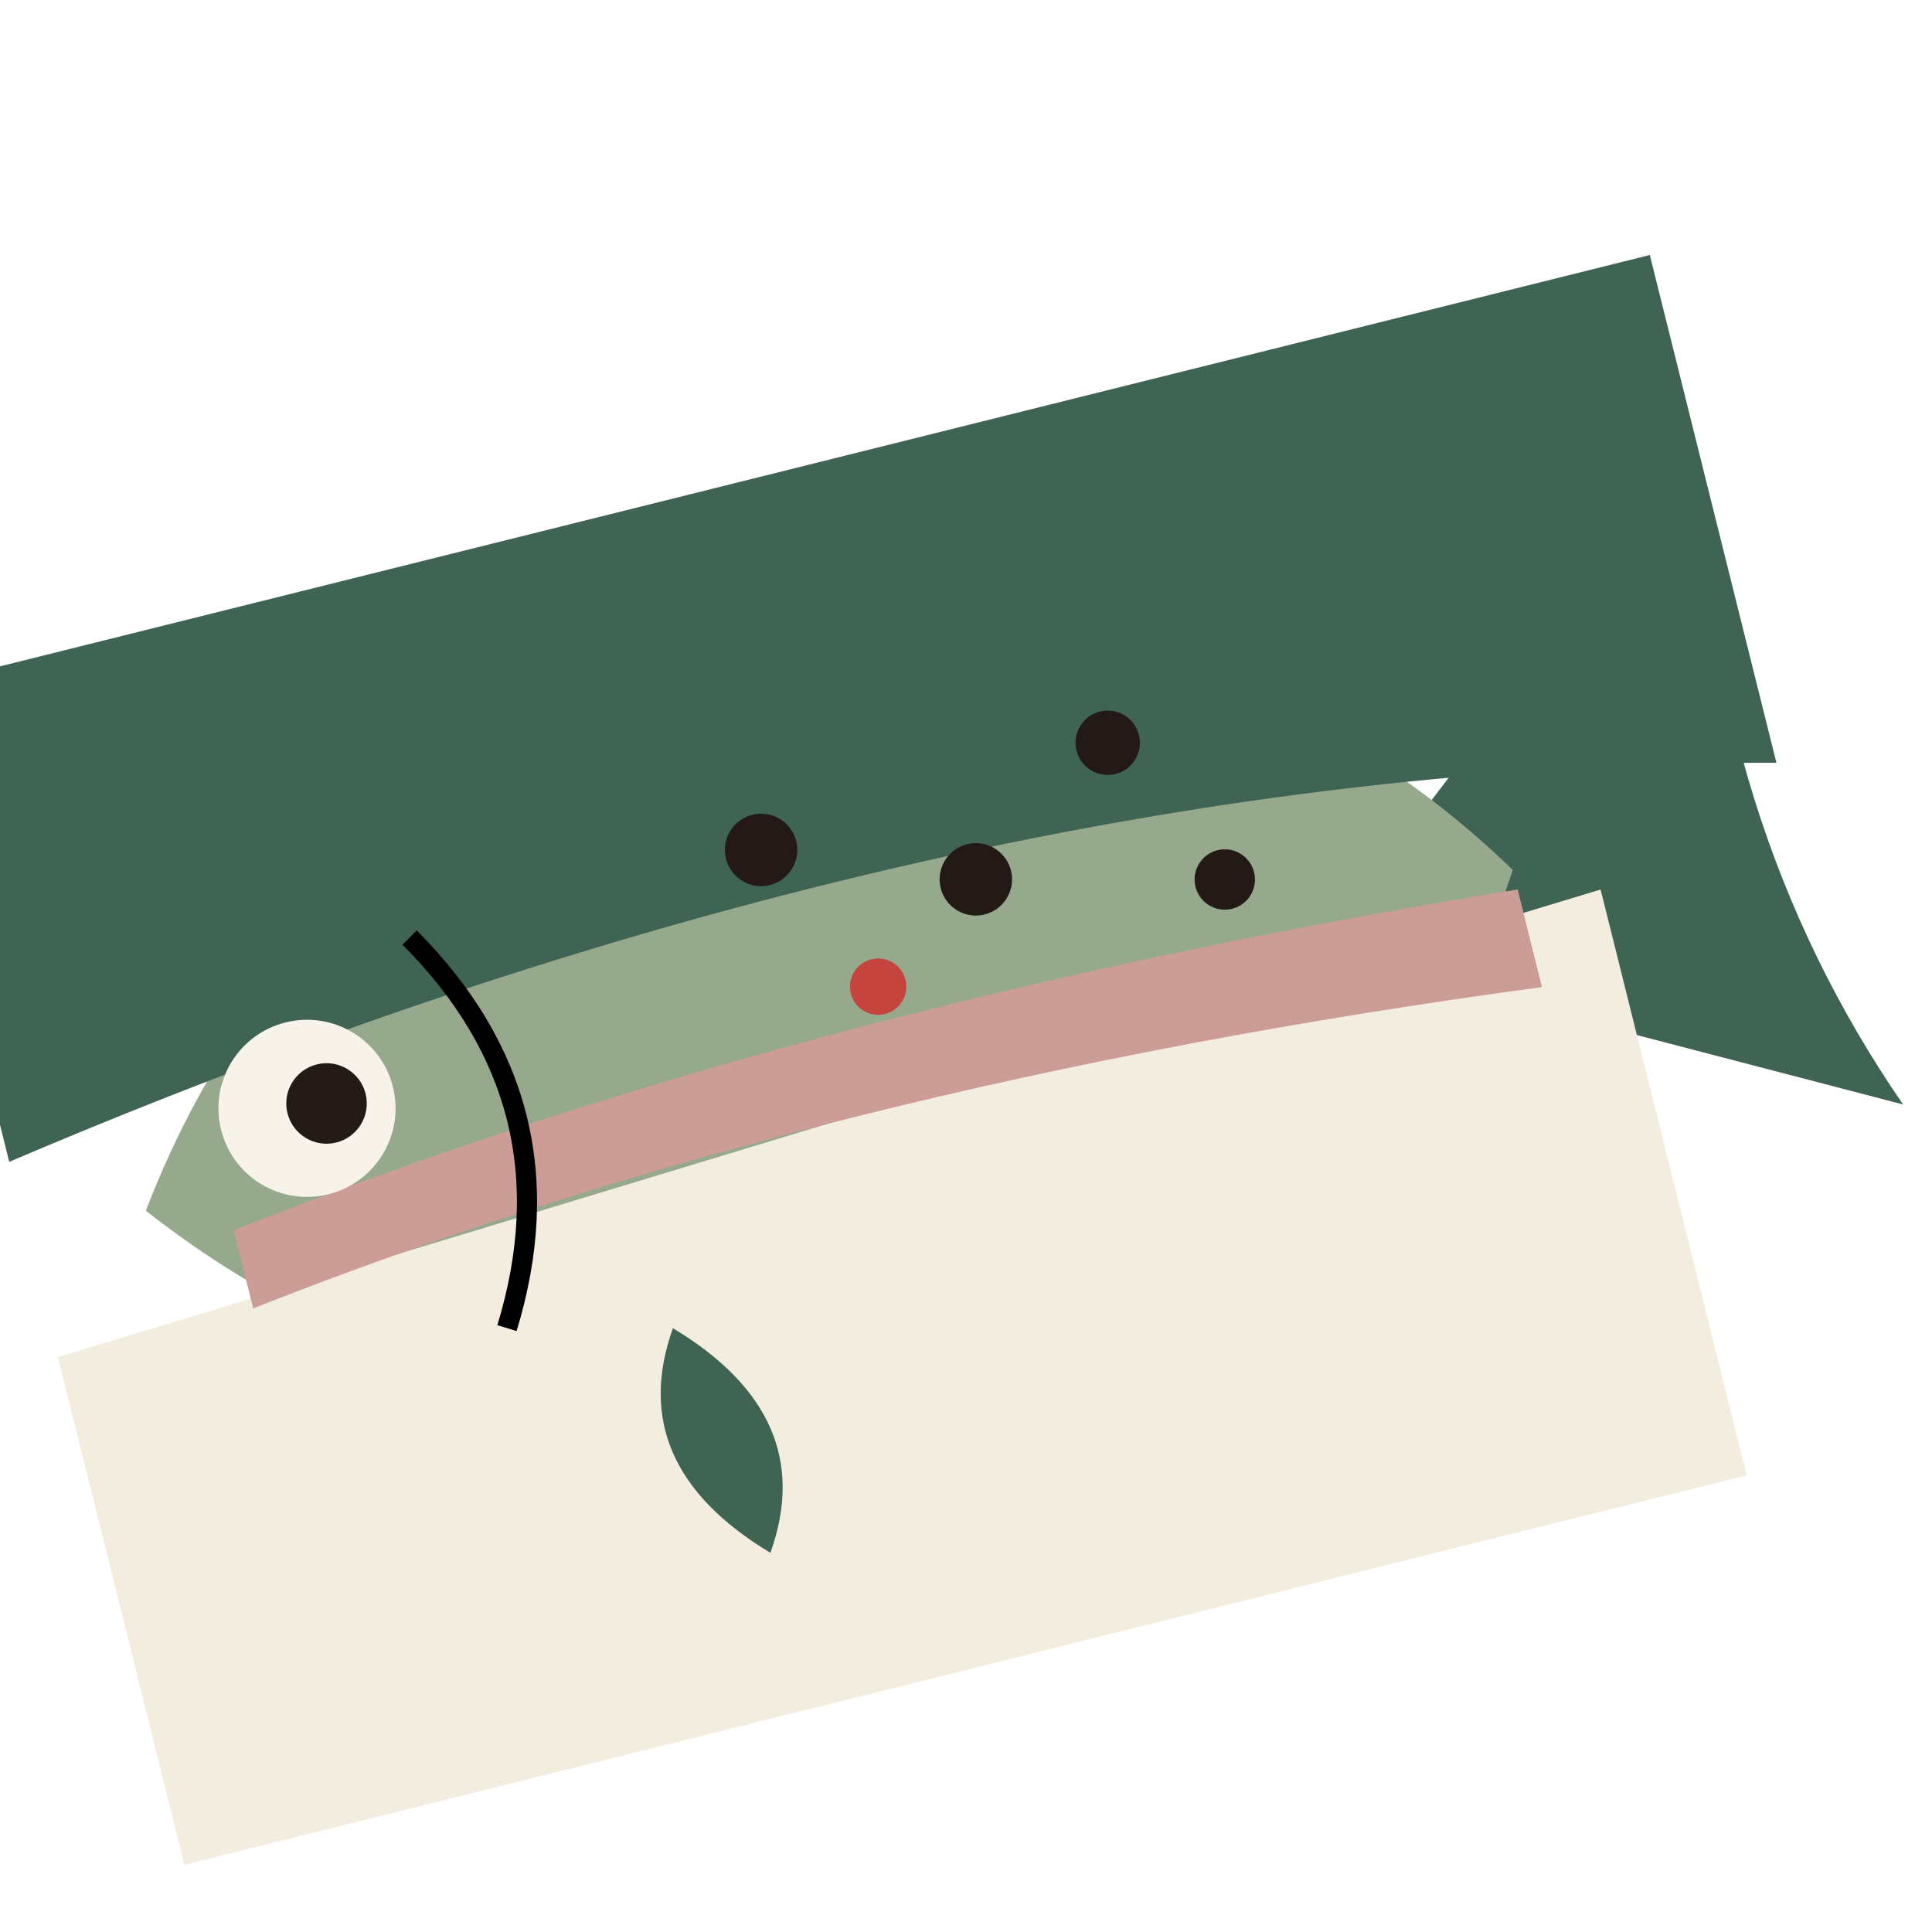
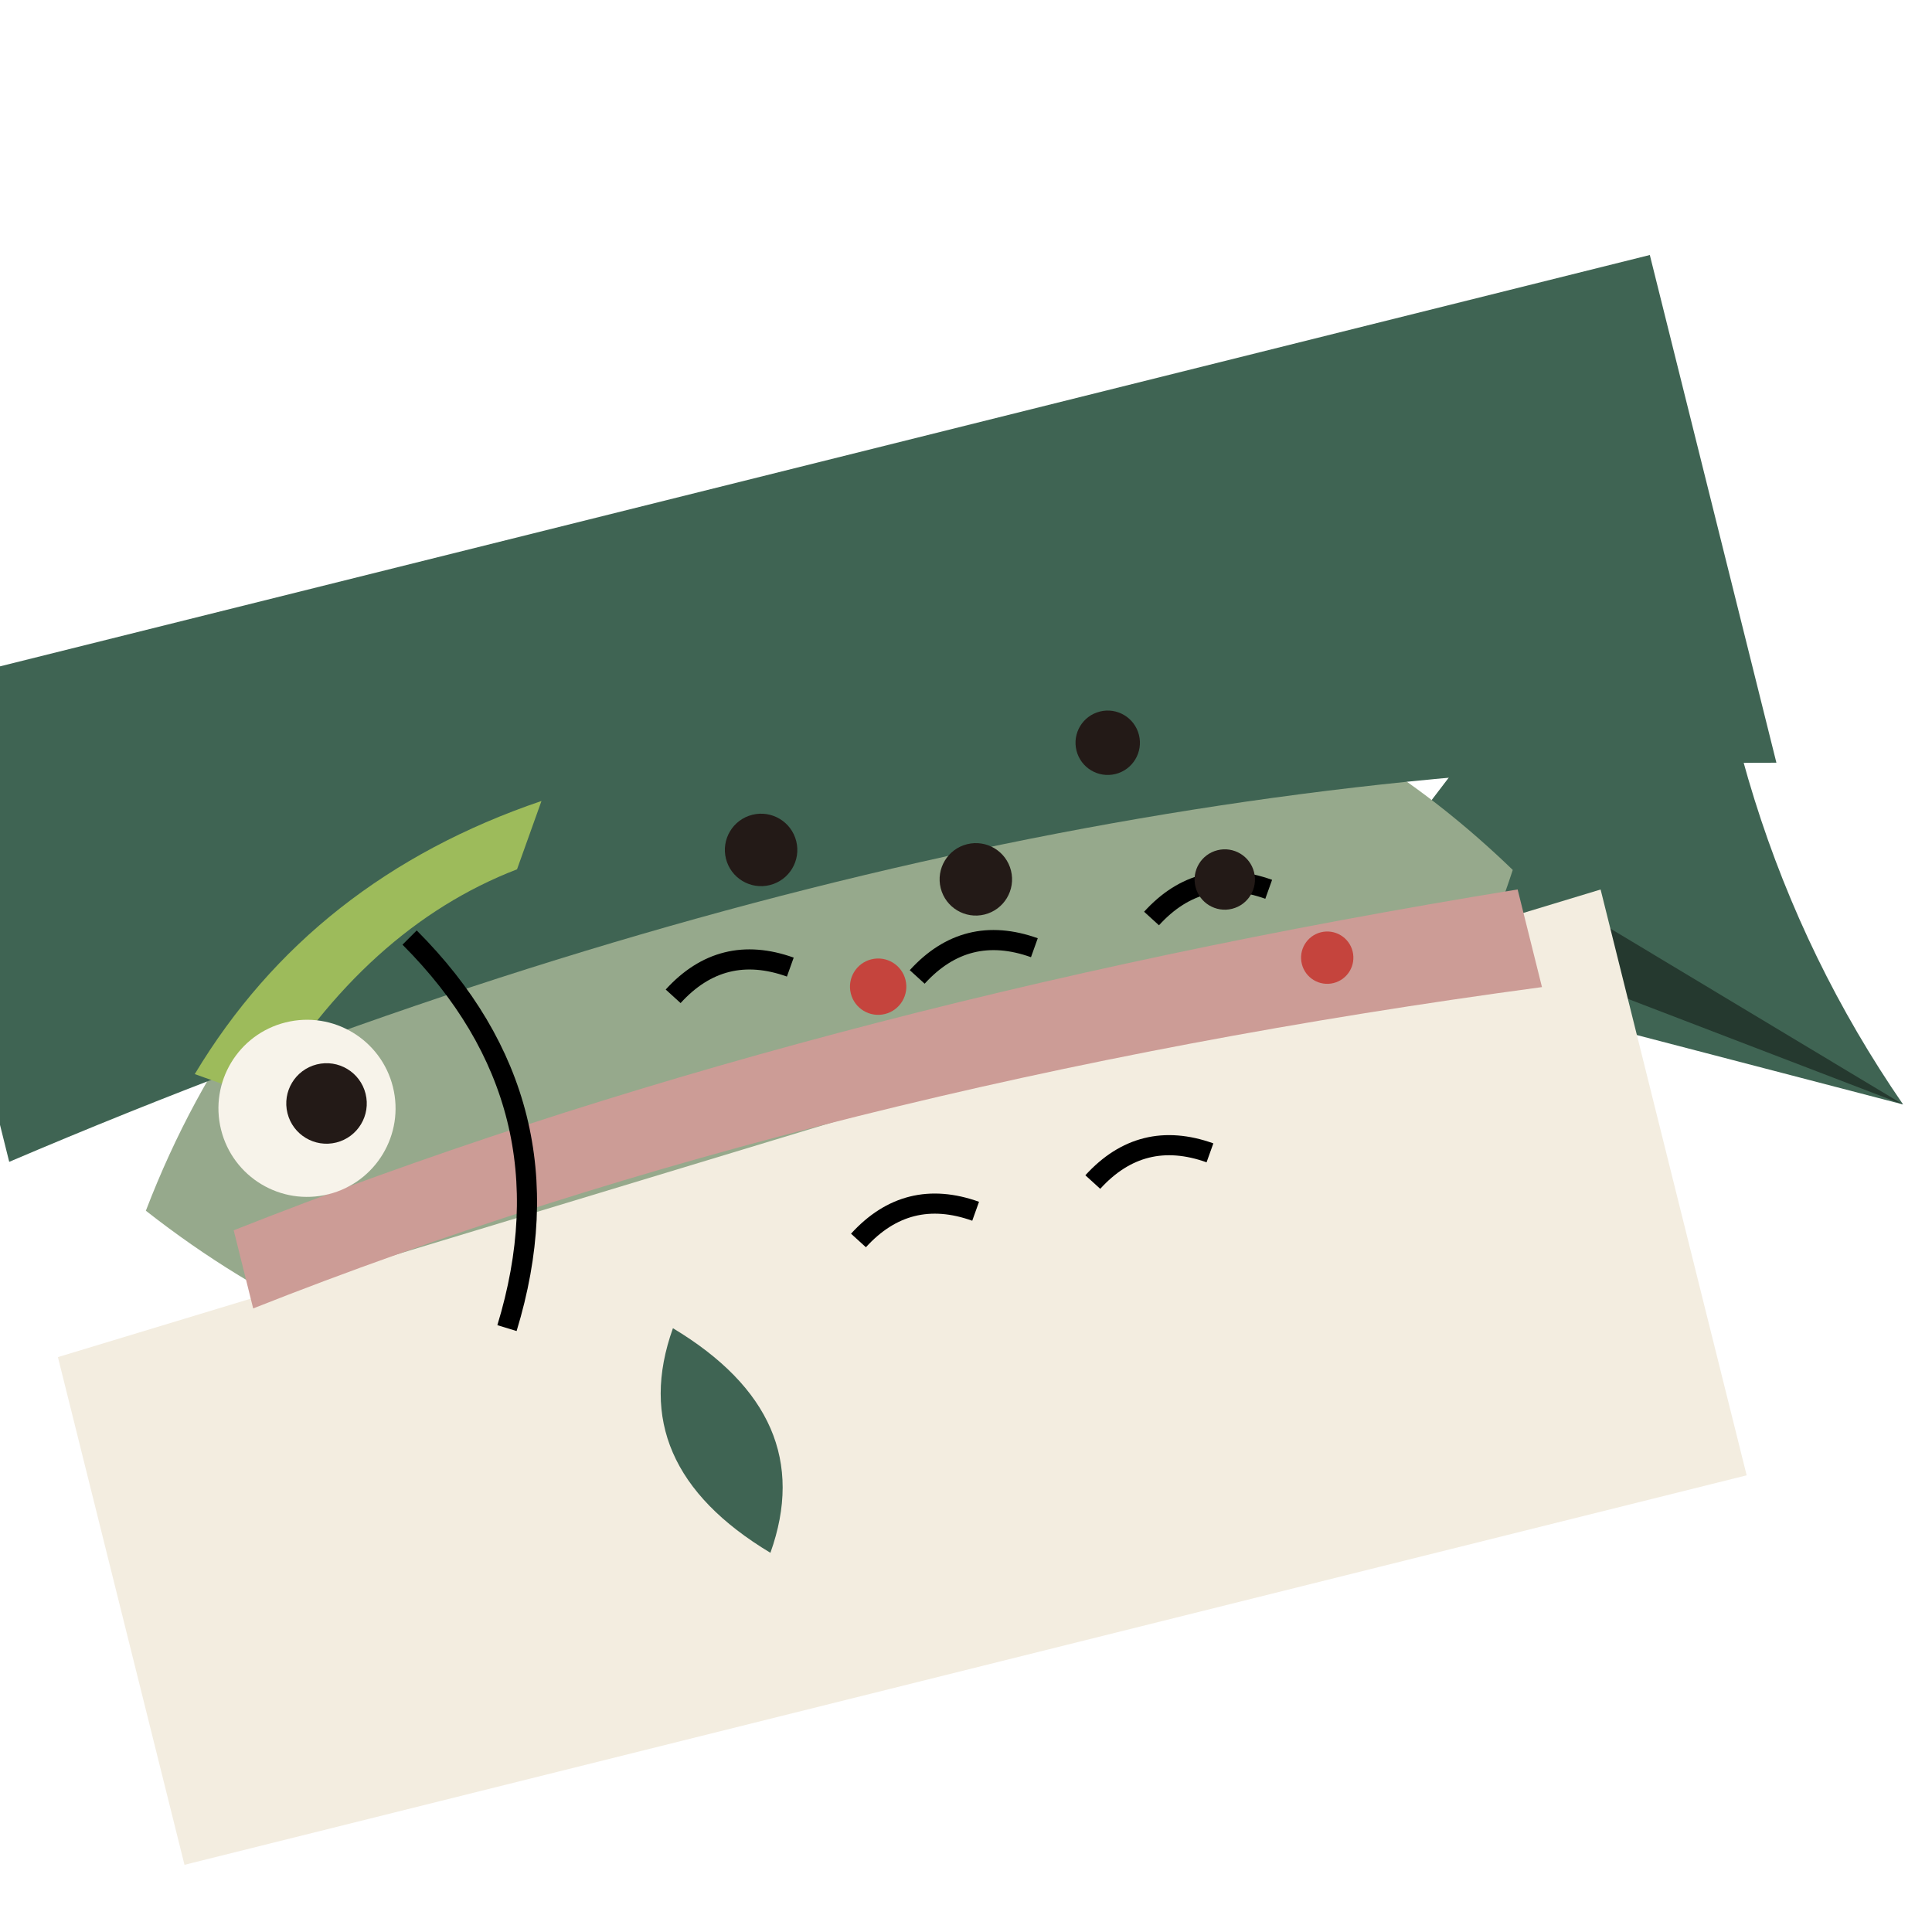
<svg xmlns="http://www.w3.org/2000/svg" viewBox="0 0 96 96" data-trait="5.2" data-pas="0.6" data-tremble="0.35" data-halo="3.6">
  <g transform="translate(0 2) rotate(-14 48 48)">
    <path d="M70 46 L90 30 Q86 48 92 64 L70 52 Z" fill="#3F6453" />
+     <path data-w="0" d="M80 52 L92 64 L72 50 Z" fill="#25392F" />
    <path d="M38 32 Q44 22 54 30 Z" fill="#3F6453" />
    <path id="corps" d="M6 48 Q20 28 48 30 Q66 32 76 48 Q66 64 46 66 Q20 66 6 48 Z" fill="#96A98C" />
    <path data-clip="corps" data-w="0" d="M0 20 L90 20 L90 46 Q50 36 0 44 Z" fill="#3F6453" />
    <path data-clip="corps" data-w="0" d="M0 54 Q40 52 80 50 L80 80 L0 80 Z" fill="#F3EDE0" />
    <path data-clip="corps" data-w="0" d="M10 50 Q40 46 76 49 L76 54 Q40 50 10 54 Z" fill="#CC9C96" />
+     <path data-clip="corps" data-w="0" d="M10 42 Q18 34 30 33 L28 36 Q20 37 13 44 Z" fill="#9DBB5B" />
+     <g data-teinte="#5F7340" data-w="0.26" fill="none" stroke="#000">
+       <path d="M34 44 q3 -2 6 0 M46 46 q3 -2 6 0 M58 46 q3 -2 6 0 M40 58 q3 -2 6 0 M52 58 q3 -2 6 0" />
+     </g>
    <path data-w="0.45" fill="none" stroke="#000" d="M22 38 Q28 48 22 58" />
    <path d="M30 60 Q36 66 32 72 Q26 66 30 60 Z" fill="#3F6453" data-w="0.6" />
    <circle cx="15" cy="45" r="4.4" fill="#F7F3EA" data-w="0.6" />
    <circle cx="16" cy="45" r="2" fill="#231A17" data-w="0" />
    <g data-w="0">
      <circle cx="40" cy="38" r="1.8" fill="#231A17" />
      <circle cx="50" cy="42" r="1.8" fill="#231A17" />
      <circle cx="58" cy="37" r="1.6" fill="#231A17" />
      <circle cx="62" cy="45" r="1.5" fill="#231A17" />
      <circle cx="44" cy="46" r="1.4" fill="#C5443D" />
+       <circle cx="66" cy="50" r="1.3" fill="#C5443D" />
    </g>
  </g>
</svg>
